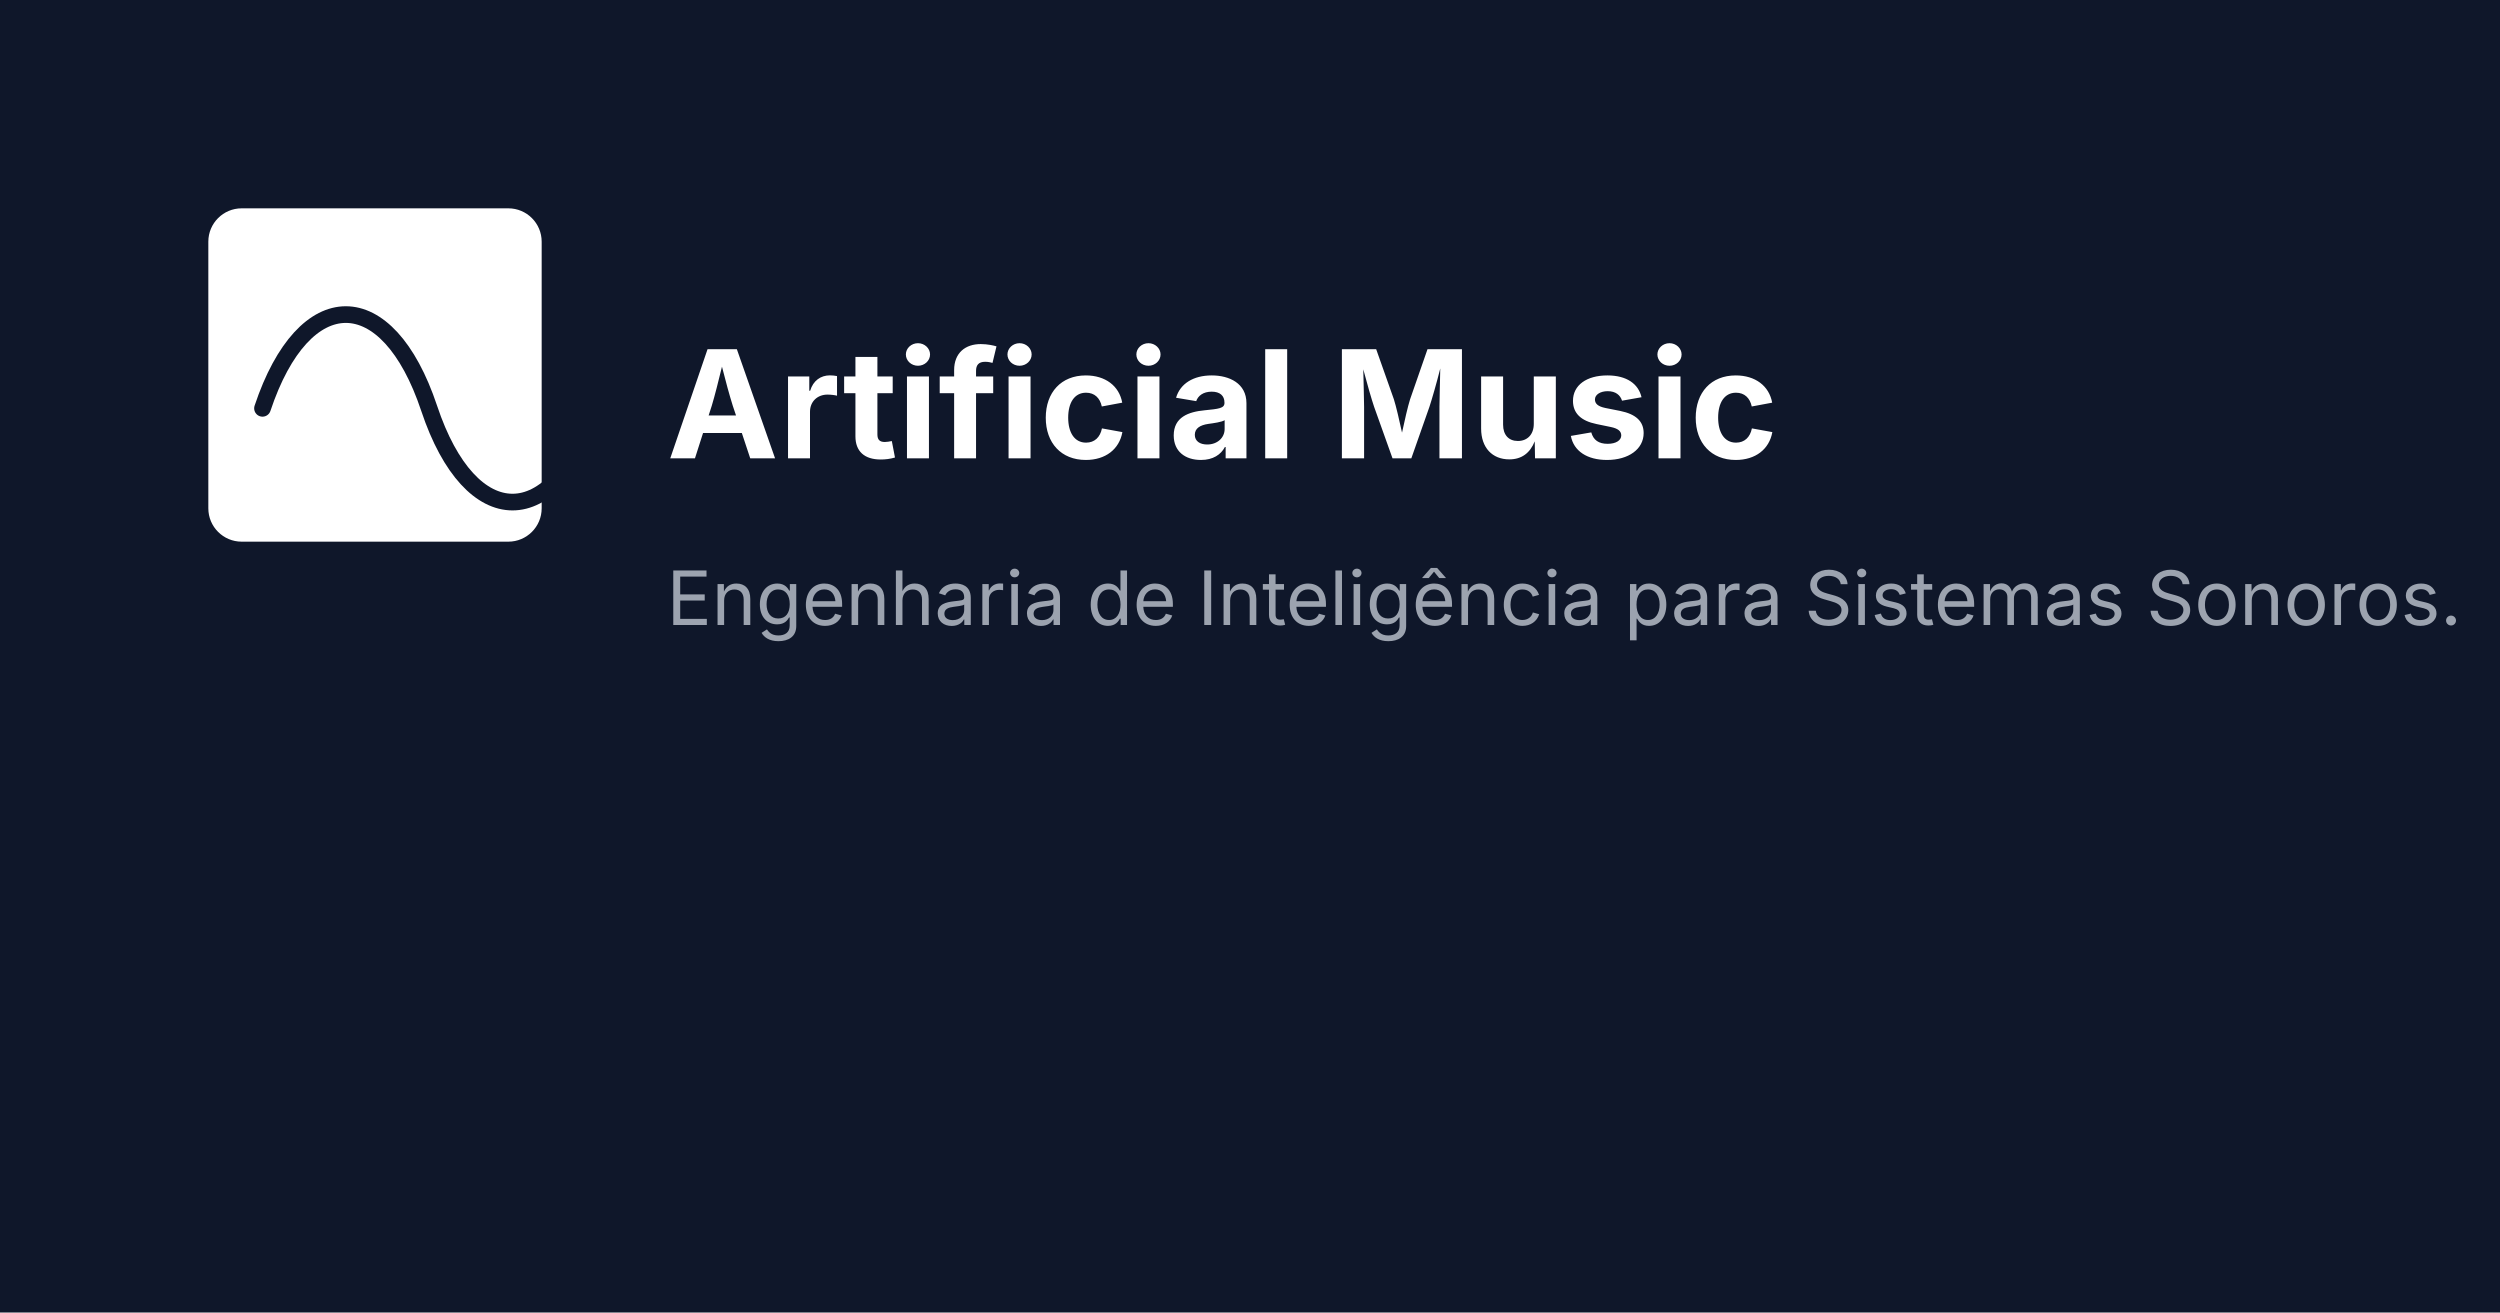
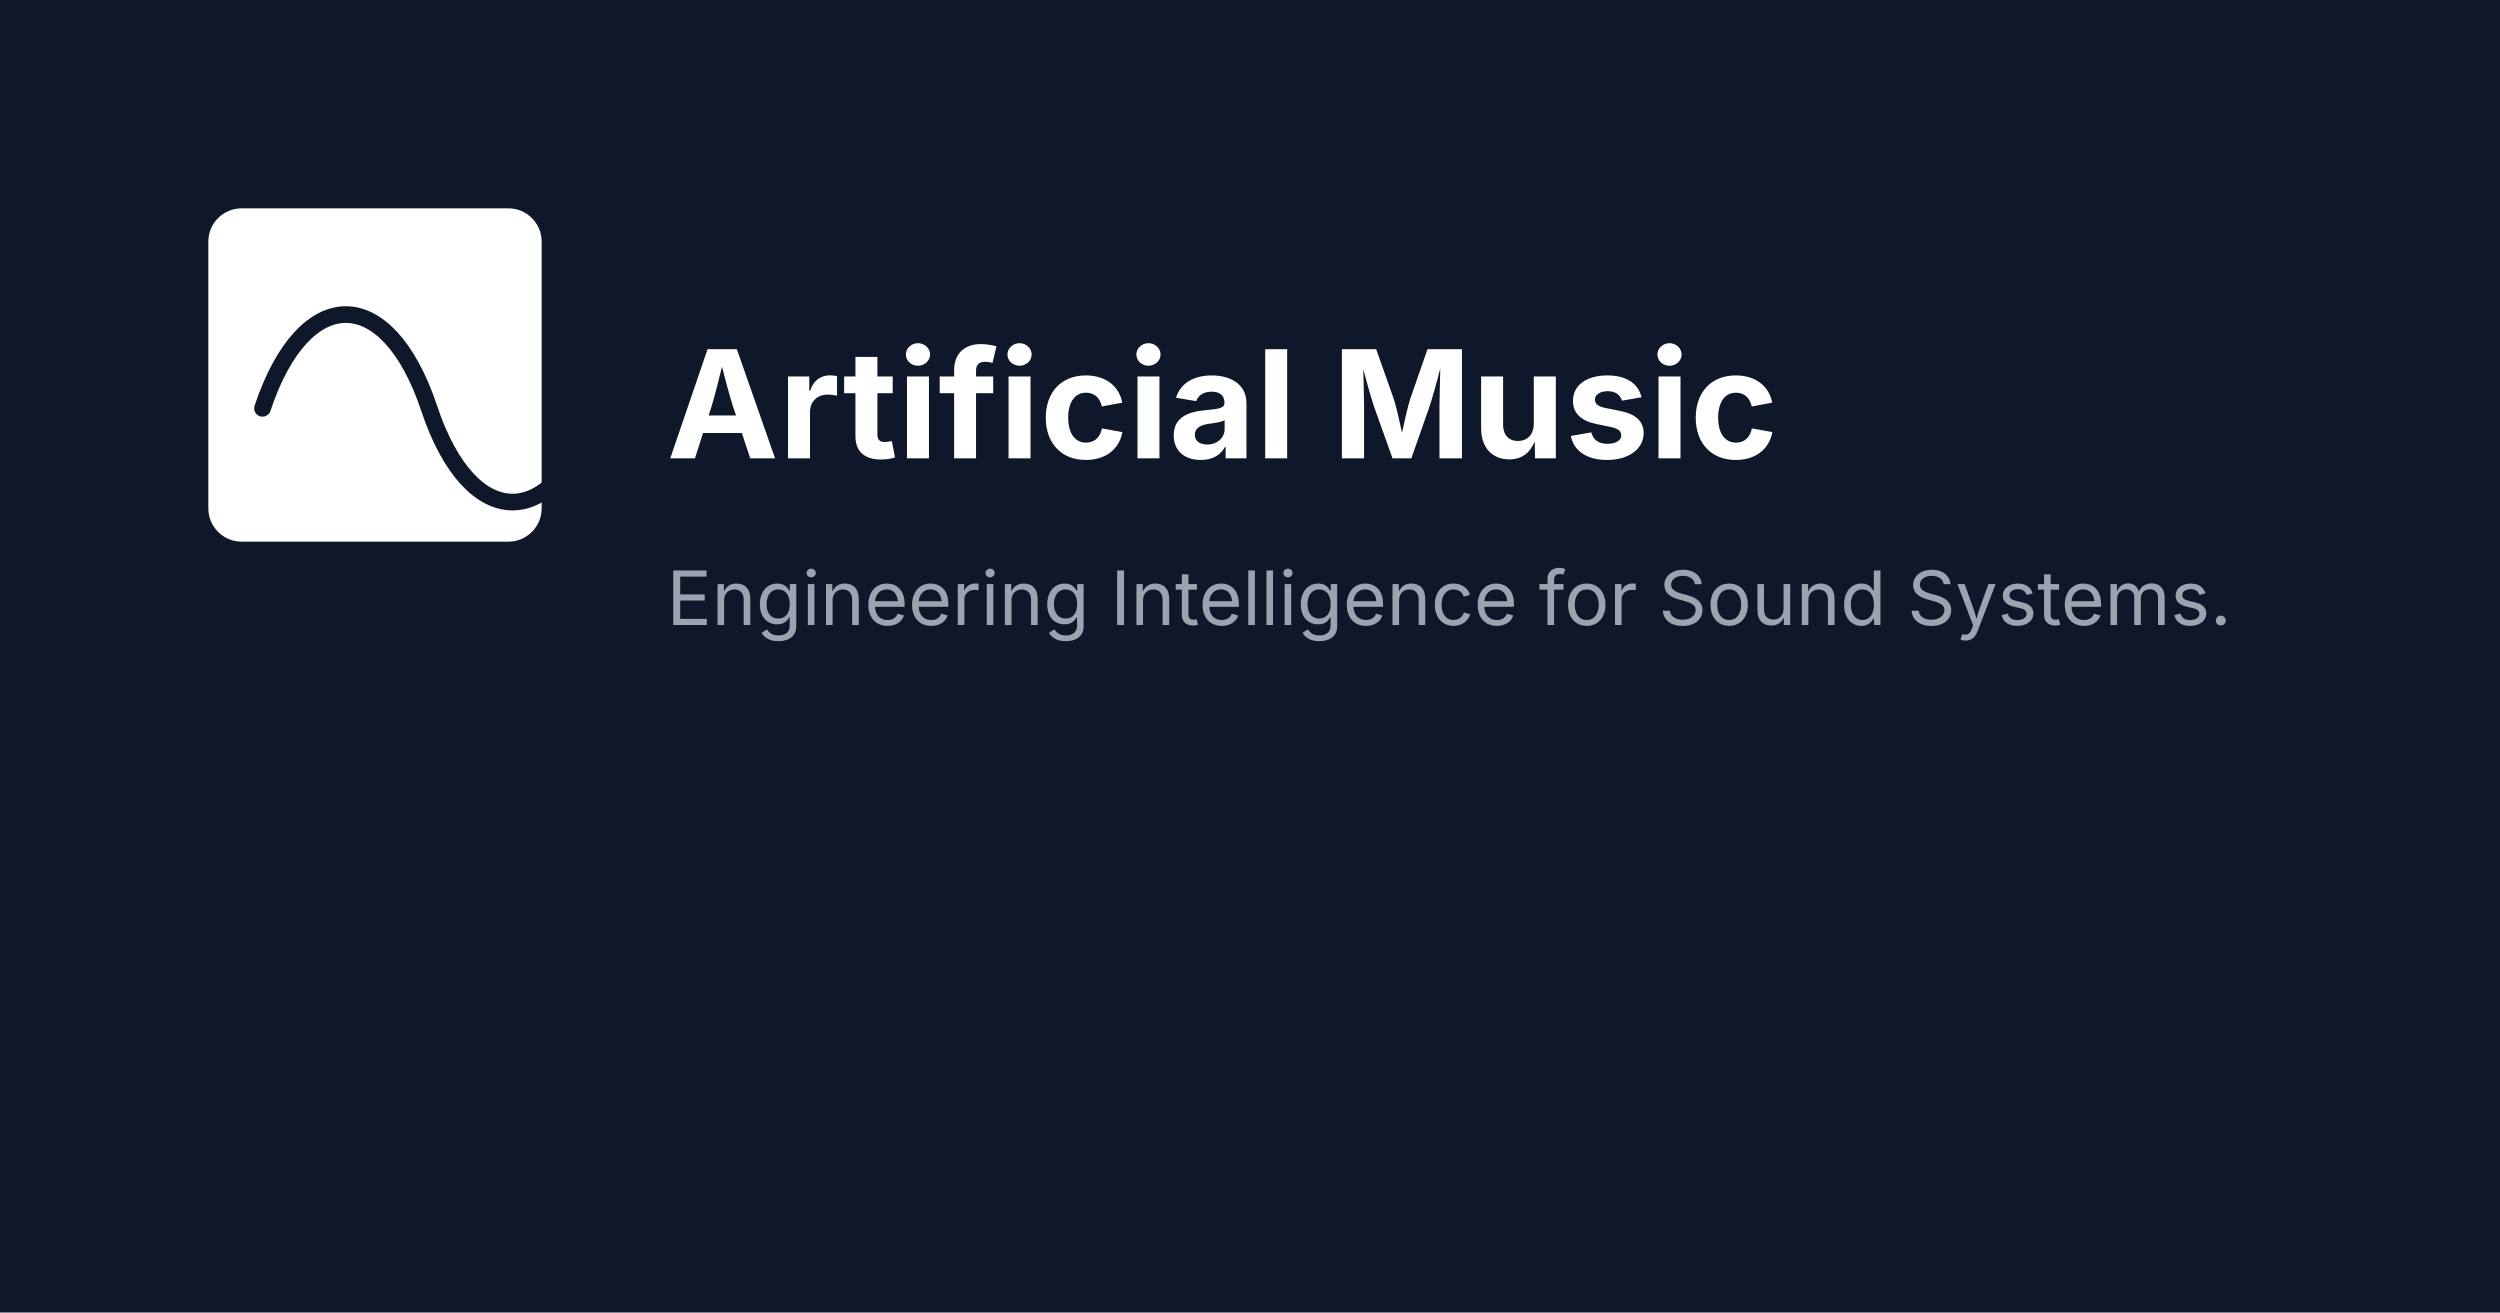
<svg xmlns="http://www.w3.org/2000/svg" width="1200" height="630" viewBox="0 0 1200 630" aria-hidden="true">
  <rect width="100%" height="100%" fill="#0f172a" />
  <g transform="translate(100,100)">
    <rect x="0" y="0" width="160" height="160" rx="16" ry="16" fill="#ffffff" />
    <g transform="translate(16,16)">
      <path d="M10 80 C30 20, 70 20, 90 80 C110 140, 150 140, 170 80" fill="none" stroke="#0f172a" stroke-width="8" stroke-linecap="round" stroke-linejoin="round" />
    </g>
  </g>
  <text x="320" y="220" font-family="Inter, system-ui, Arial, sans-serif" font-size="72" fill="#ffffff" font-weight="700">Artificial Music</text>
-   <text x="320" y="300" font-family="Inter, system-ui, Arial, sans-serif" font-size="36" fill="#9ca3af">Engenharia de Inteligência para Sistemas Sonoros.</text>
+   <text x="320" y="300" font-family="Inter, system-ui, Arial, sans-serif" font-size="36" fill="#9ca3af">Engineering Intelligence for Sound Systems.</text>
</svg>
